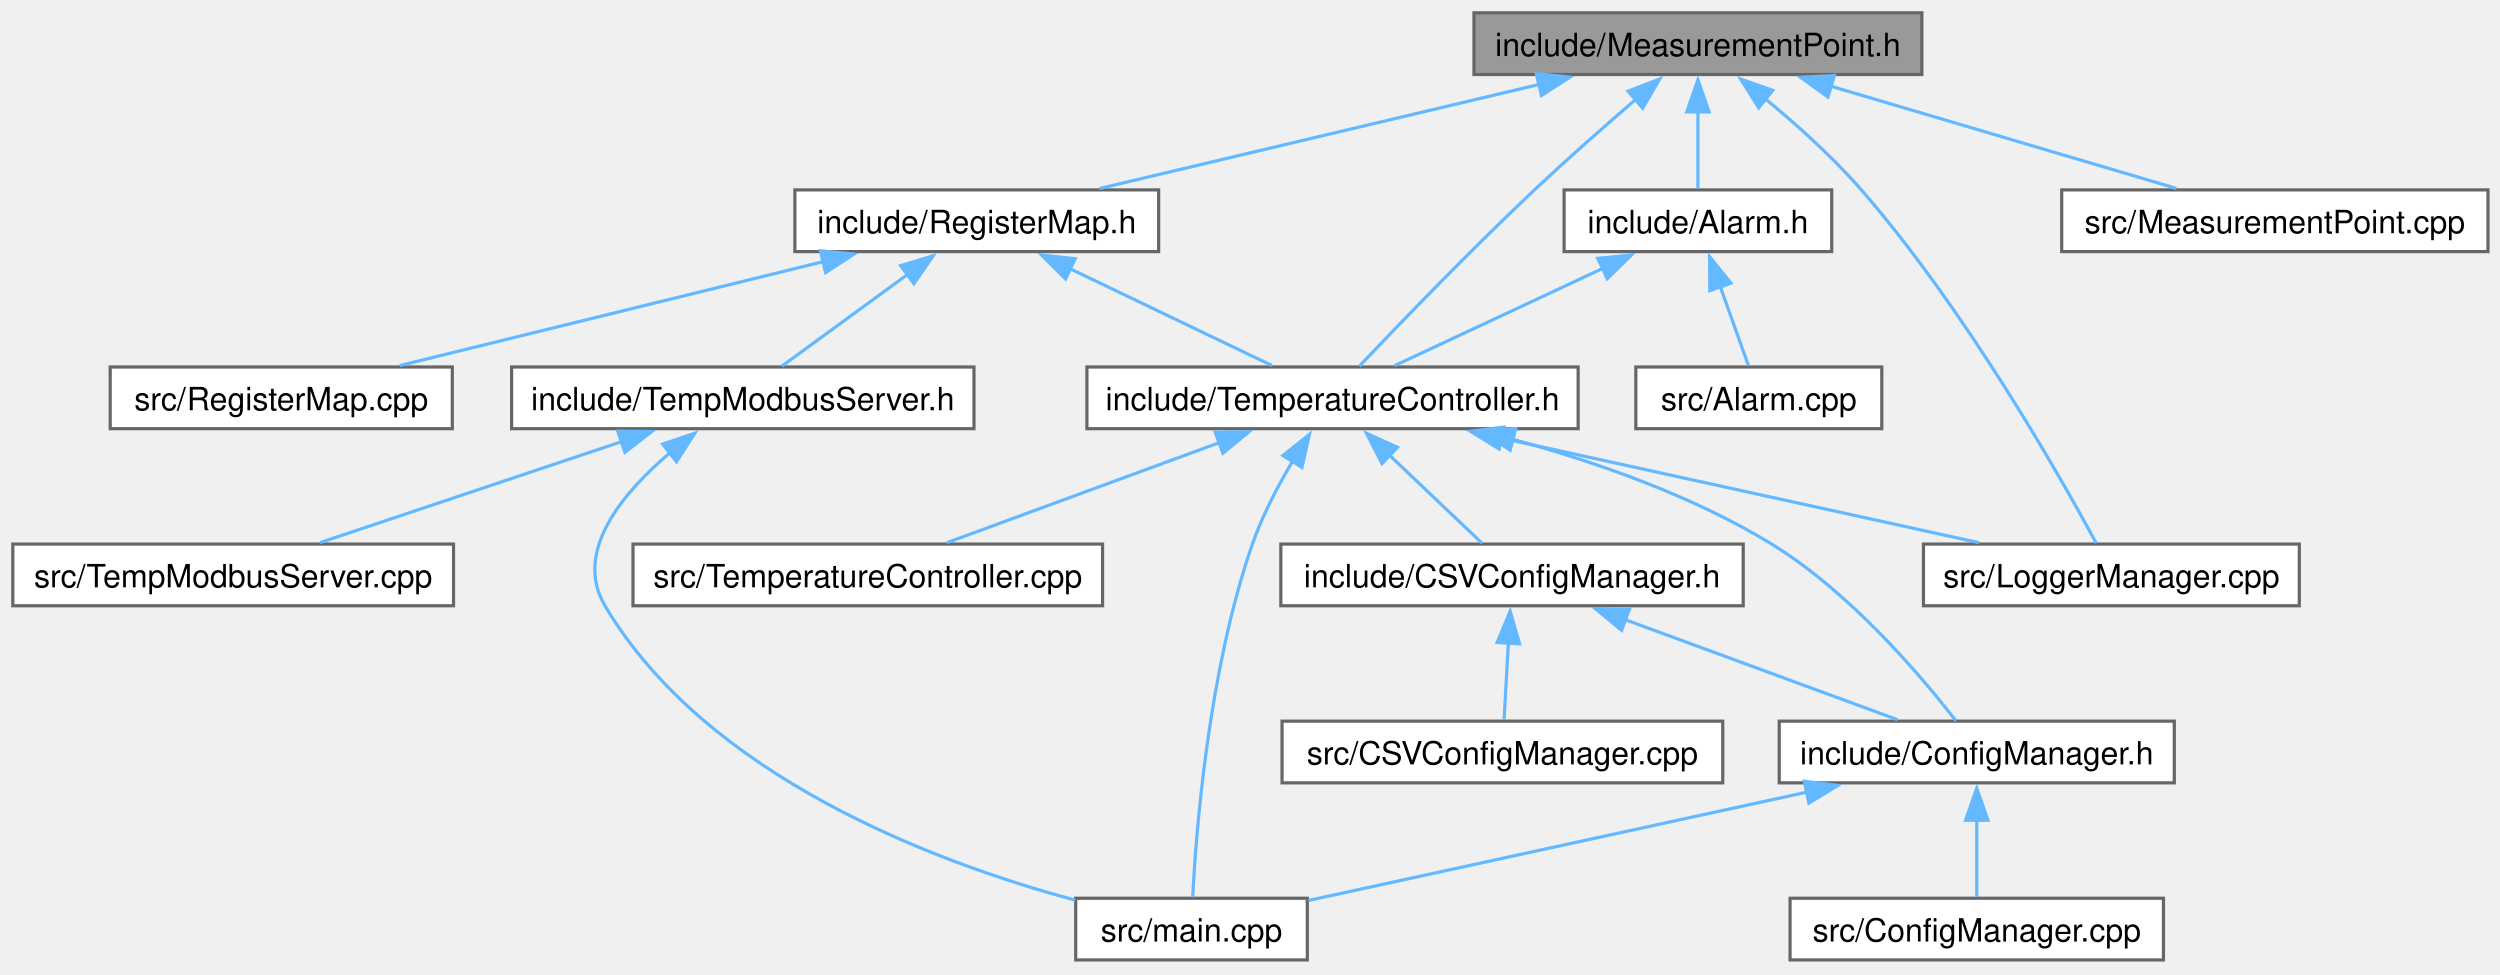
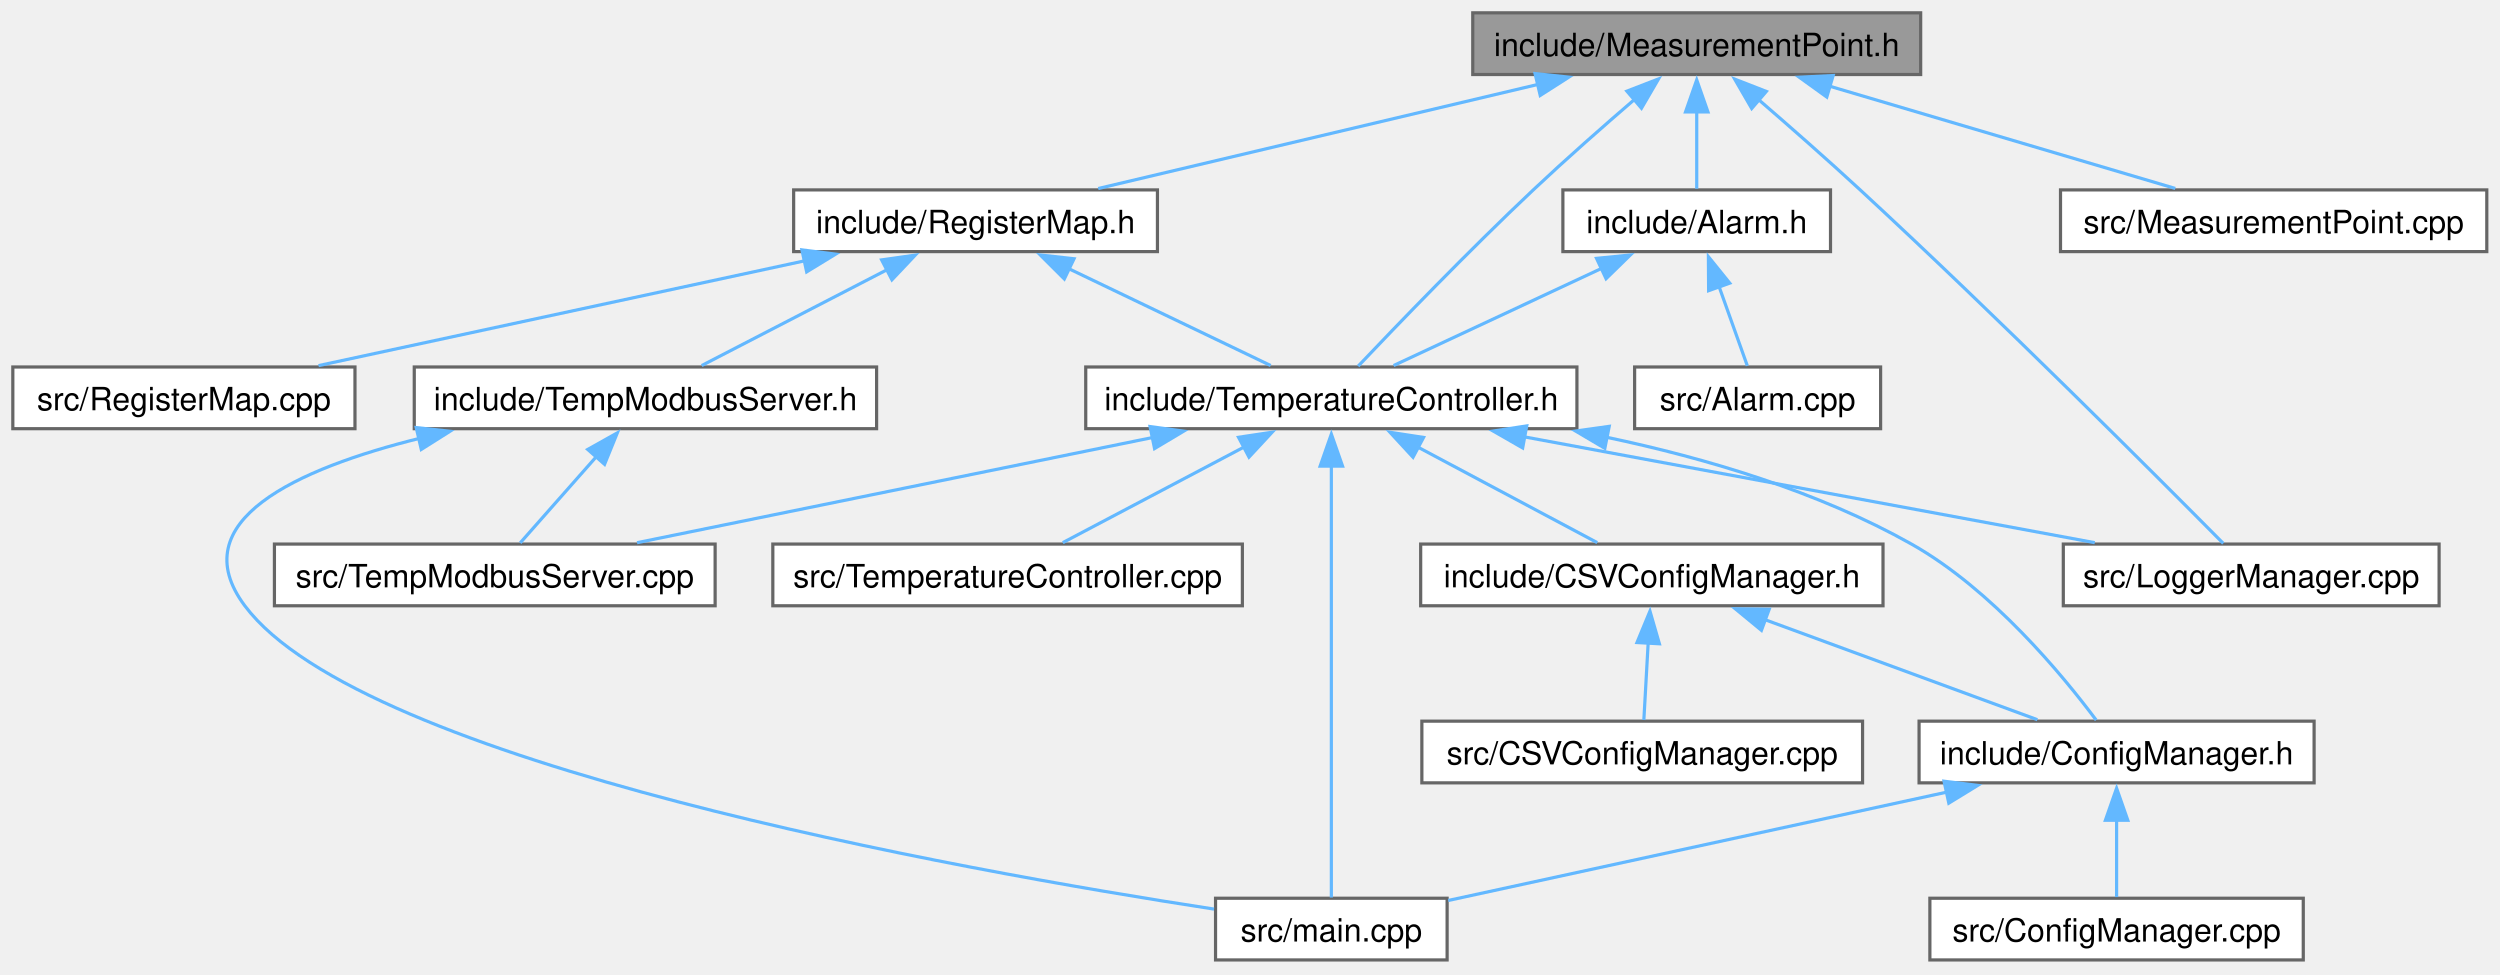
<svg xmlns="http://www.w3.org/2000/svg" xmlns:xlink="http://www.w3.org/1999/xlink" width="780pt" height="304pt" viewBox="0.00 0.00 780.00 304.00">
  <g id="graph0" class="graph" transform="scale(1 1) rotate(0) translate(4 299.5)">
    <g id="Node000001" class="node">
      <g id="a_Node000001">
        <a xlink:title="Measurement point abstraction for temperature monitoring system.">
-           <polygon fill="#999999" stroke="#666666" points="595.62,-295.5 455.88,-295.5 455.88,-276.25 595.62,-276.25 595.62,-295.5" />
-           <text xml:space="preserve" text-anchor="middle" x="525.75" y="-282" font-family="Helvetica,sans-Serif" font-size="10.00">include/MeasurementPoint.h</text>
+           <polygon fill="#999999" stroke="#666666" points="595.25,-295.5 455.5,-295.5 455.5,-276.25 595.25,-276.25 595.25,-295.5" />
+           <text xml:space="preserve" text-anchor="middle" x="525.38" y="-282" font-family="Helvetica,sans-Serif" font-size="10.00">include/MeasurementPoint.h</text>
        </a>
      </g>
    </g>
    <g id="Node000002" class="node">
      <g id="a_Node000002">
        <a xlink:href="_alarm_8h.html" target="_top" xlink:title="Alarm management system for temperature monitoring.">
-           <polygon fill="white" stroke="#666666" points="567.5,-240.25 484,-240.25 484,-221 567.5,-221 567.5,-240.25" />
-           <text xml:space="preserve" text-anchor="middle" x="525.75" y="-226.75" font-family="Helvetica,sans-Serif" font-size="10.00">include/Alarm.h</text>
+           <polygon fill="white" stroke="#666666" points="567.12,-240.25 483.62,-240.25 483.62,-221 567.12,-221 567.12,-240.25" />
+           <text xml:space="preserve" text-anchor="middle" x="525.38" y="-226.75" font-family="Helvetica,sans-Serif" font-size="10.00">include/Alarm.h</text>
        </a>
      </g>
    </g>
    <g id="edge1_Node000001_Node000002" class="edge">
      <g id="a_edge1_Node000001_Node000002">
        <a xlink:title=" ">
-           <path fill="none" stroke="#63b8ff" d="M525.75,-264.63C525.75,-256.34 525.75,-247.17 525.75,-240.61" />
-           <polygon fill="#63b8ff" stroke="#63b8ff" points="522.25,-264.57 525.75,-274.57 529.25,-264.57 522.25,-264.57" />
+           <path fill="none" stroke="#63b8ff" d="M525.38,-264.63C525.38,-256.34 525.38,-247.17 525.38,-240.61" />
+           <polygon fill="#63b8ff" stroke="#63b8ff" points="521.88,-264.57 525.38,-274.57 528.88,-264.57 521.88,-264.57" />
        </a>
      </g>
    </g>
    <g id="Node000003" class="node">
      <g id="a_Node000003">
        <a xlink:href="_temperature_controller_8h.html" target="_top" xlink:title="Central temperature monitoring and control system.">
-           <polygon fill="white" stroke="#666666" points="488.38,-185 335.12,-185 335.12,-165.75 488.38,-165.75 488.38,-185" />
-           <text xml:space="preserve" text-anchor="middle" x="411.75" y="-171.5" font-family="Helvetica,sans-Serif" font-size="10.00">include/TemperatureController.h</text>
-         </a>
-       </g>
-     </g>
-     <g id="edge19_Node000001_Node000003" class="edge">
-       <g id="a_edge19_Node000001_Node000003">
-         <a xlink:title=" ">
-           <path fill="none" stroke="#63b8ff" d="M506.5,-268.61C496.82,-260.3 485,-249.91 474.75,-240.25 454.57,-221.24 431.99,-197.78 420.11,-185.26" />
-           <polygon fill="#63b8ff" stroke="#63b8ff" points="503.97,-271.06 513.85,-274.88 508.51,-265.73 503.97,-271.06" />
+           <polygon fill="white" stroke="#666666" points="488,-185 334.75,-185 334.75,-165.75 488,-165.75 488,-185" />
+           <text xml:space="preserve" text-anchor="middle" x="411.38" y="-171.5" font-family="Helvetica,sans-Serif" font-size="10.00">include/TemperatureController.h</text>
+         </a>
+       </g>
+     </g>
+     <g id="edge20_Node000001_Node000003" class="edge">
+       <g id="a_edge20_Node000001_Node000003">
+         <a xlink:title=" ">
+           <path fill="none" stroke="#63b8ff" d="M506.12,-268.61C496.45,-260.3 484.63,-249.91 474.38,-240.25 454.19,-221.24 431.62,-197.78 419.74,-185.26" />
+           <polygon fill="#63b8ff" stroke="#63b8ff" points="503.59,-271.06 513.47,-274.88 508.14,-265.73 503.59,-271.06" />
        </a>
      </g>
    </g>
    <g id="Node000009" class="node">
      <g id="a_Node000009">
        <a xlink:href="_logger_manager_8cpp.html" target="_top" xlink:title="Implementation of data logging and event management system.">
-           <polygon fill="white" stroke="#666666" points="713.38,-129.75 596.12,-129.75 596.12,-110.5 713.38,-110.5 713.38,-129.75" />
-           <text xml:space="preserve" text-anchor="middle" x="654.75" y="-116.25" font-family="Helvetica,sans-Serif" font-size="10.00">src/LoggerManager.cpp</text>
-         </a>
-       </g>
-     </g>
-     <g id="edge20_Node000001_Node000009" class="edge">
-       <g id="a_edge20_Node000001_Node000009">
-         <a xlink:title=" ">
-           <path fill="none" stroke="#63b8ff" d="M546.61,-268.82C556.35,-260.8 567.74,-250.61 576.75,-240.25 609.36,-202.76 638.85,-150.7 650.01,-130.07" />
-           <polygon fill="#63b8ff" stroke="#63b8ff" points="544.72,-265.85 539.11,-274.83 549.1,-271.31 544.72,-265.85" />
-         </a>
-       </g>
-     </g>
-     <g id="Node000012" class="node">
-       <g id="a_Node000012">
+           <polygon fill="white" stroke="#666666" points="757,-129.75 639.75,-129.75 639.75,-110.5 757,-110.5 757,-129.75" />
+           <text xml:space="preserve" text-anchor="middle" x="698.38" y="-116.25" font-family="Helvetica,sans-Serif" font-size="10.00">src/LoggerManager.cpp</text>
+         </a>
+       </g>
+     </g>
+     <g id="edge21_Node000001_Node000009" class="edge">
+       <g id="a_edge21_Node000001_Node000009">
+         <a xlink:title=" ">
+           <path fill="none" stroke="#63b8ff" d="M544.55,-268.53C554.21,-260.19 566.03,-249.81 576.38,-240.25 619.85,-200.06 669.86,-149.96 689.66,-129.96" />
+           <polygon fill="#63b8ff" stroke="#63b8ff" points="542.53,-265.65 537.22,-274.82 547.09,-270.97 542.53,-265.65" />
+         </a>
+       </g>
+     </g>
+     <g id="Node000013" class="node">
+       <g id="a_Node000013">
        <a xlink:href="_register_map_8h.html" target="_top" xlink:title="Modbus register mapping for temperature monitoring system.">
-           <polygon fill="white" stroke="#666666" points="357.5,-240.25 244,-240.25 244,-221 357.5,-221 357.5,-240.25" />
-           <text xml:space="preserve" text-anchor="middle" x="300.75" y="-226.75" font-family="Helvetica,sans-Serif" font-size="10.00">include/RegisterMap.h</text>
-         </a>
-       </g>
-     </g>
-     <g id="edge13_Node000001_Node000012" class="edge">
-       <g id="a_edge13_Node000001_Node000012">
-         <a xlink:title=" ">
-           <path fill="none" stroke="#63b8ff" d="M476.14,-273.14C434.82,-263.36 376.82,-249.63 339.01,-240.68" />
-           <polygon fill="#63b8ff" stroke="#63b8ff" points="475.32,-276.54 485.85,-275.43 476.93,-269.72 475.32,-276.54" />
+           <polygon fill="white" stroke="#666666" points="357.12,-240.25 243.62,-240.25 243.62,-221 357.12,-221 357.12,-240.25" />
+           <text xml:space="preserve" text-anchor="middle" x="300.38" y="-226.75" font-family="Helvetica,sans-Serif" font-size="10.00">include/RegisterMap.h</text>
+         </a>
+       </g>
+     </g>
+     <g id="edge14_Node000001_Node000013" class="edge">
+       <g id="a_edge14_Node000001_Node000013">
+         <a xlink:title=" ">
+           <path fill="none" stroke="#63b8ff" d="M475.77,-273.14C434.45,-263.36 376.44,-249.63 338.64,-240.68" />
+           <polygon fill="#63b8ff" stroke="#63b8ff" points="474.94,-276.54 485.48,-275.43 476.55,-269.72 474.94,-276.54" />
        </a>
      </g>
    </g>
    <g id="Node000016" class="node">
      <g id="a_Node000016">
        <a xlink:href="_measurement_point_8cpp.html" target="_top" xlink:title="Implementation of temperature measurement point management.">
-           <polygon fill="white" stroke="#666666" points="772.25,-240.25 639.25,-240.25 639.25,-221 772.25,-221 772.25,-240.25" />
-           <text xml:space="preserve" text-anchor="middle" x="705.75" y="-226.75" font-family="Helvetica,sans-Serif" font-size="10.00">src/MeasurementPoint.cpp</text>
-         </a>
-       </g>
-     </g>
-     <g id="edge21_Node000001_Node000016" class="edge">
-       <g id="a_edge21_Node000001_Node000016">
-         <a xlink:title=" ">
-           <path fill="none" stroke="#63b8ff" d="M566.93,-272.69C599.85,-262.95 645.28,-249.52 675.07,-240.7" />
-           <polygon fill="#63b8ff" stroke="#63b8ff" points="566.33,-269.22 557.74,-275.41 568.32,-275.93 566.33,-269.22" />
+           <polygon fill="white" stroke="#666666" points="771.88,-240.25 638.88,-240.25 638.88,-221 771.88,-221 771.88,-240.25" />
+           <text xml:space="preserve" text-anchor="middle" x="705.38" y="-226.75" font-family="Helvetica,sans-Serif" font-size="10.00">src/MeasurementPoint.cpp</text>
+         </a>
+       </g>
+     </g>
+     <g id="edge22_Node000001_Node000016" class="edge">
+       <g id="a_edge22_Node000001_Node000016">
+         <a xlink:title=" ">
+           <path fill="none" stroke="#63b8ff" d="M566.56,-272.69C599.48,-262.95 644.9,-249.52 674.69,-240.7" />
+           <polygon fill="#63b8ff" stroke="#63b8ff" points="565.96,-269.22 557.36,-275.41 567.94,-275.93 565.96,-269.22" />
        </a>
      </g>
    </g>
    <g id="edge2_Node000002_Node000003" class="edge">
      <g id="a_edge2_Node000002_Node000003">
        <a xlink:title=" ">
-           <path fill="none" stroke="#63b8ff" d="M496.06,-215.76C475.6,-206.2 448.98,-193.77 431.18,-185.45" />
-           <polygon fill="#63b8ff" stroke="#63b8ff" points="494.5,-218.89 505.04,-219.95 497.46,-212.55 494.5,-218.89" />
-         </a>
-       </g>
-     </g>
-     <g id="Node000011" class="node">
-       <g id="a_Node000011">
+           <path fill="none" stroke="#63b8ff" d="M495.69,-215.76C475.22,-206.2 448.61,-193.77 430.81,-185.45" />
+           <polygon fill="#63b8ff" stroke="#63b8ff" points="494.12,-218.89 504.67,-219.95 497.09,-212.55 494.12,-218.89" />
+         </a>
+       </g>
+     </g>
+     <g id="Node000012" class="node">
+       <g id="a_Node000012">
        <a xlink:href="_alarm_8cpp.html" target="_top" xlink:title="Implementation of alarm management system for temperature monitoring.">
-           <polygon fill="white" stroke="#666666" points="583.12,-185 506.38,-185 506.38,-165.75 583.12,-165.75 583.12,-185" />
-           <text xml:space="preserve" text-anchor="middle" x="544.75" y="-171.5" font-family="Helvetica,sans-Serif" font-size="10.00">src/Alarm.cpp</text>
-         </a>
-       </g>
-     </g>
-     <g id="edge12_Node000002_Node000011" class="edge">
-       <g id="a_edge12_Node000002_Node000011">
-         <a xlink:title=" ">
-           <path fill="none" stroke="#63b8ff" d="M532.66,-210.25C535.7,-201.74 539.12,-192.15 541.54,-185.36" />
-           <polygon fill="#63b8ff" stroke="#63b8ff" points="529.46,-208.81 529.4,-219.41 536.05,-211.16 529.46,-208.81" />
+           <polygon fill="white" stroke="#666666" points="582.75,-185 506,-185 506,-165.75 582.75,-165.75 582.75,-185" />
+           <text xml:space="preserve" text-anchor="middle" x="544.38" y="-171.5" font-family="Helvetica,sans-Serif" font-size="10.00">src/Alarm.cpp</text>
+         </a>
+       </g>
+     </g>
+     <g id="edge13_Node000002_Node000012" class="edge">
+       <g id="a_edge13_Node000002_Node000012">
+         <a xlink:title=" ">
+           <path fill="none" stroke="#63b8ff" d="M532.29,-210.25C535.33,-201.74 538.74,-192.15 541.17,-185.36" />
+           <polygon fill="#63b8ff" stroke="#63b8ff" points="529.09,-208.81 529.02,-219.41 535.68,-211.16 529.09,-208.81" />
        </a>
      </g>
    </g>
    <g id="Node000004" class="node">
      <g id="a_Node000004">
        <a xlink:href="_c_s_v_config_manager_8h.html" target="_top" xlink:title="CSV configuration import/export manager for measurement points and alarms.">
-           <polygon fill="white" stroke="#666666" points="539.88,-129.75 395.62,-129.75 395.62,-110.5 539.88,-110.5 539.88,-129.75" />
-           <text xml:space="preserve" text-anchor="middle" x="467.75" y="-116.25" font-family="Helvetica,sans-Serif" font-size="10.00">include/CSVConfigManager.h</text>
+           <polygon fill="white" stroke="#666666" points="583.5,-129.75 439.25,-129.75 439.25,-110.5 583.5,-110.5 583.5,-129.75" />
+           <text xml:space="preserve" text-anchor="middle" x="511.38" y="-116.25" font-family="Helvetica,sans-Serif" font-size="10.00">include/CSVConfigManager.h</text>
        </a>
      </g>
    </g>
    <g id="edge3_Node000003_Node000004" class="edge">
      <g id="a_edge3_Node000003_Node000004">
        <a xlink:title=" ">
-           <path fill="none" stroke="#63b8ff" d="M429.38,-157.61C438.99,-148.47 450.5,-137.53 458.39,-130.02" />
-           <polygon fill="#63b8ff" stroke="#63b8ff" points="427.18,-154.87 422.35,-164.3 432.01,-159.94 427.18,-154.87" />
+           <path fill="none" stroke="#63b8ff" d="M438.42,-159.98C456.23,-150.49 479,-138.36 494.33,-130.2" />
+           <polygon fill="#63b8ff" stroke="#63b8ff" points="436.86,-156.84 429.67,-164.63 440.15,-163.02 436.86,-156.84" />
        </a>
      </g>
    </g>
    <g id="Node000005" class="node">
      <g id="a_Node000005">
        <a xlink:href="_config_manager_8h.html" target="_top" xlink:title="Configuration management system for temperature monitoring device.">
-           <polygon fill="white" stroke="#666666" points="674.38,-74.5 551.12,-74.5 551.12,-55.25 674.38,-55.25 674.38,-74.5" />
-           <text xml:space="preserve" text-anchor="middle" x="612.75" y="-61" font-family="Helvetica,sans-Serif" font-size="10.00">include/ConfigManager.h</text>
+           <polygon fill="white" stroke="#666666" points="718,-74.5 594.75,-74.5 594.75,-55.25 718,-55.25 718,-74.5" />
+           <text xml:space="preserve" text-anchor="middle" x="656.38" y="-61" font-family="Helvetica,sans-Serif" font-size="10.00">include/ConfigManager.h</text>
        </a>
      </g>
    </g>
    <g id="edge8_Node000003_Node000005" class="edge">
      <g id="a_edge8_Node000003_Node000005">
        <a xlink:title=" ">
-           <path fill="none" stroke="#63b8ff" d="M468.04,-162.43C493.86,-155.39 524.13,-144.83 548.75,-129.75 573.38,-114.66 595.67,-88.26 606.25,-74.61" />
-           <polygon fill="#63b8ff" stroke="#63b8ff" points="467.17,-159.04 458.37,-164.95 468.93,-165.81 467.17,-159.04" />
+           <path fill="none" stroke="#63b8ff" d="M497.05,-163.12C528.45,-156.51 563.37,-146.09 592.38,-129.75 617.54,-115.57 639.59,-88.78 650.01,-74.83" />
+           <polygon fill="#63b8ff" stroke="#63b8ff" points="496.71,-159.62 487.59,-165.01 498.08,-166.48 496.71,-159.62" />
        </a>
      </g>
    </g>
    <g id="Node000007" class="node">
      <g id="a_Node000007">
        <a xlink:href="main_8cpp.html" target="_top" xlink:title="Main application entry point for Industrial Temperature Monitoring System.">
-           <polygon fill="white" stroke="#666666" points="403.88,-19.25 331.62,-19.25 331.62,0 403.88,0 403.88,-19.25" />
-           <text xml:space="preserve" text-anchor="middle" x="367.75" y="-5.75" font-family="Helvetica,sans-Serif" font-size="10.00">src/main.cpp</text>
-         </a>
-       </g>
-     </g>
-     <g id="edge11_Node000003_Node000007" class="edge">
-       <g id="a_edge11_Node000003_Node000007">
-         <a xlink:title=" ">
-           <path fill="none" stroke="#63b8ff" d="M399.25,-155.53C394.66,-147.83 389.84,-138.64 386.75,-129.75 373,-90.18 369.14,-39.73 368.11,-19.55" />
-           <polygon fill="#63b8ff" stroke="#63b8ff" points="396.27,-157.38 404.56,-163.98 402.2,-153.65 396.27,-157.38" />
+           <polygon fill="white" stroke="#666666" points="447.5,-19.25 375.25,-19.25 375.25,0 447.5,0 447.5,-19.25" />
+           <text xml:space="preserve" text-anchor="middle" x="411.38" y="-5.75" font-family="Helvetica,sans-Serif" font-size="10.00">src/main.cpp</text>
+         </a>
+       </g>
+     </g>
+     <g id="edge12_Node000003_Node000007" class="edge">
+       <g id="a_edge12_Node000003_Node000007">
+         <a xlink:title=" ">
+           <path fill="none" stroke="#63b8ff" d="M411.38,-154.22C411.38,-118.36 411.38,-44.85 411.38,-19.47" />
+           <polygon fill="#63b8ff" stroke="#63b8ff" points="407.88,-154.06 411.38,-164.06 414.88,-154.06 407.88,-154.06" />
        </a>
      </g>
    </g>
    <g id="edge9_Node000003_Node000009" class="edge">
      <g id="a_edge9_Node000003_Node000009">
        <a xlink:title=" ">
-           <path fill="none" stroke="#63b8ff" d="M464.47,-162.82C509.15,-153.03 572.33,-139.19 613.42,-130.18" />
-           <polygon fill="#63b8ff" stroke="#63b8ff" points="463.74,-159.4 454.73,-164.96 465.24,-166.24 463.74,-159.4" />
+           <path fill="none" stroke="#63b8ff" d="M471.63,-163.19C524.5,-153.39 600.42,-139.3 649.57,-130.18" />
+           <polygon fill="#63b8ff" stroke="#63b8ff" points="471.07,-159.74 461.87,-165.01 472.34,-166.62 471.07,-159.74" />
        </a>
      </g>
    </g>
    <g id="Node000010" class="node">
      <g id="a_Node000010">
-         <a xlink:href="_temperature_controller_8cpp.html" target="_top" xlink:title="Implementation of the central temperature monitoring and control system.">
-           <polygon fill="white" stroke="#666666" points="340,-129.75 193.5,-129.75 193.5,-110.5 340,-110.5 340,-129.75" />
-           <text xml:space="preserve" text-anchor="middle" x="266.75" y="-116.25" font-family="Helvetica,sans-Serif" font-size="10.00">src/TemperatureController.cpp</text>
+         <a xlink:href="_temp_modbus_server_8cpp.html" target="_top" xlink:title="Implementation of Modbus RTU server for temperature monitoring.">
+           <polygon fill="white" stroke="#666666" points="219.12,-129.75 81.62,-129.75 81.62,-110.5 219.12,-110.5 219.12,-129.75" />
+           <text xml:space="preserve" text-anchor="middle" x="150.38" y="-116.25" font-family="Helvetica,sans-Serif" font-size="10.00">src/TempModbusServer.cpp</text>
        </a>
      </g>
    </g>
    <g id="edge10_Node000003_Node000010" class="edge">
      <g id="a_edge10_Node000003_Node000010">
        <a xlink:title=" ">
-           <path fill="none" stroke="#63b8ff" d="M376.48,-161.42C350.16,-151.75 314.84,-138.79 291.47,-130.2" />
-           <polygon fill="#63b8ff" stroke="#63b8ff" points="375.14,-164.66 385.73,-164.82 377.55,-158.09 375.14,-164.66" />
+           <path fill="none" stroke="#63b8ff" d="M355.67,-163.01C307.63,-153.21 239.18,-139.24 194.76,-130.18" />
+           <polygon fill="#63b8ff" stroke="#63b8ff" points="354.82,-166.41 365.32,-164.98 356.22,-159.55 354.82,-166.41" />
+         </a>
+       </g>
+     </g>
+     <g id="Node000011" class="node">
+       <g id="a_Node000011">
+         <a xlink:href="_temperature_controller_8cpp.html" target="_top" xlink:title="Implementation of the central temperature monitoring and control system.">
+           <polygon fill="white" stroke="#666666" points="383.62,-129.75 237.12,-129.75 237.12,-110.5 383.62,-110.5 383.62,-129.75" />
+           <text xml:space="preserve" text-anchor="middle" x="310.38" y="-116.25" font-family="Helvetica,sans-Serif" font-size="10.00">src/TemperatureController.cpp</text>
+         </a>
+       </g>
+     </g>
+     <g id="edge11_Node000003_Node000011" class="edge">
+       <g id="a_edge11_Node000003_Node000011">
+         <a xlink:title=" ">
+           <path fill="none" stroke="#63b8ff" d="M384.06,-159.98C366.08,-150.49 343.07,-138.36 327.59,-130.2" />
+           <polygon fill="#63b8ff" stroke="#63b8ff" points="382.42,-163.07 392.9,-164.64 385.69,-156.88 382.42,-163.07" />
        </a>
      </g>
    </g>
    <g id="edge4_Node000004_Node000005" class="edge">
      <g id="a_edge4_Node000004_Node000005">
        <a xlink:title=" ">
-           <path fill="none" stroke="#63b8ff" d="M503.02,-106.17C529.34,-96.5 564.66,-83.54 588.03,-74.95" />
-           <polygon fill="#63b8ff" stroke="#63b8ff" points="501.95,-102.84 493.77,-109.57 504.36,-109.41 501.95,-102.84" />
+           <path fill="none" stroke="#63b8ff" d="M546.64,-106.17C572.97,-96.5 608.29,-83.54 631.66,-74.95" />
+           <polygon fill="#63b8ff" stroke="#63b8ff" points="545.57,-102.84 537.39,-109.57 547.99,-109.41 545.57,-102.84" />
        </a>
      </g>
    </g>
    <g id="Node000008" class="node">
      <g id="a_Node000008">
        <a xlink:href="_c_s_v_config_manager_8cpp.html" target="_top" xlink:title="Implementation of CSV configuration management for measurement points.">
-           <polygon fill="white" stroke="#666666" points="533.5,-74.5 396,-74.5 396,-55.25 533.5,-55.25 533.5,-74.5" />
-           <text xml:space="preserve" text-anchor="middle" x="464.75" y="-61" font-family="Helvetica,sans-Serif" font-size="10.00">src/CSVConfigManager.cpp</text>
+           <polygon fill="white" stroke="#666666" points="577.12,-74.5 439.62,-74.5 439.62,-55.25 577.12,-55.25 577.12,-74.5" />
+           <text xml:space="preserve" text-anchor="middle" x="508.38" y="-61" font-family="Helvetica,sans-Serif" font-size="10.00">src/CSVConfigManager.cpp</text>
        </a>
      </g>
    </g>
    <g id="edge7_Node000004_Node000008" class="edge">
      <g id="a_edge7_Node000004_Node000008">
        <a xlink:title=" ">
-           <path fill="none" stroke="#63b8ff" d="M466.61,-98.88C466.14,-90.59 465.63,-81.42 465.26,-74.86" />
-           <polygon fill="#63b8ff" stroke="#63b8ff" points="463.11,-99.03 467.17,-108.82 470.1,-98.64 463.11,-99.03" />
+           <path fill="none" stroke="#63b8ff" d="M510.23,-98.88C509.77,-90.59 509.25,-81.42 508.88,-74.86" />
+           <polygon fill="#63b8ff" stroke="#63b8ff" points="506.74,-99.03 510.79,-108.82 513.73,-98.64 506.74,-99.03" />
        </a>
      </g>
    </g>
    <g id="Node000006" class="node">
      <g id="a_Node000006">
        <a xlink:href="_config_manager_8cpp.html" target="_top" xlink:title="Implementation of web-based configuration management system.">
-           <polygon fill="white" stroke="#666666" points="671,-19.25 554.5,-19.25 554.5,0 671,0 671,-19.25" />
-           <text xml:space="preserve" text-anchor="middle" x="612.75" y="-5.75" font-family="Helvetica,sans-Serif" font-size="10.00">src/ConfigManager.cpp</text>
+           <polygon fill="white" stroke="#666666" points="714.62,-19.25 598.12,-19.25 598.12,0 714.62,0 714.62,-19.25" />
+           <text xml:space="preserve" text-anchor="middle" x="656.38" y="-5.75" font-family="Helvetica,sans-Serif" font-size="10.00">src/ConfigManager.cpp</text>
        </a>
      </g>
    </g>
    <g id="edge5_Node000005_Node000006" class="edge">
      <g id="a_edge5_Node000005_Node000006">
        <a xlink:title=" ">
-           <path fill="none" stroke="#63b8ff" d="M612.75,-43.63C612.75,-35.34 612.75,-26.17 612.75,-19.61" />
-           <polygon fill="#63b8ff" stroke="#63b8ff" points="609.25,-43.57 612.75,-53.57 616.25,-43.57 609.25,-43.57" />
+           <path fill="none" stroke="#63b8ff" d="M656.38,-43.63C656.38,-35.34 656.38,-26.17 656.38,-19.61" />
+           <polygon fill="#63b8ff" stroke="#63b8ff" points="652.88,-43.57 656.38,-53.57 659.88,-43.57 652.88,-43.57" />
        </a>
      </g>
    </g>
    <g id="edge6_Node000005_Node000007" class="edge">
      <g id="a_edge6_Node000005_Node000007">
        <a xlink:title=" ">
-           <path fill="none" stroke="#63b8ff" d="M559.73,-52.35C512.75,-42.14 445.39,-27.5 404.22,-18.55" />
-           <polygon fill="#63b8ff" stroke="#63b8ff" points="558.92,-55.76 569.43,-54.46 560.4,-48.92 558.92,-55.76" />
-         </a>
-       </g>
-     </g>
-     <g id="edge17_Node000012_Node000003" class="edge">
-       <g id="a_edge17_Node000012_Node000003">
-         <a xlink:title=" ">
-           <path fill="none" stroke="#63b8ff" d="M329.93,-215.62C349.82,-206.08 375.58,-193.73 392.83,-185.45" />
-           <polygon fill="#63b8ff" stroke="#63b8ff" points="328.45,-212.46 320.94,-219.94 331.47,-218.77 328.45,-212.46" />
-         </a>
-       </g>
-     </g>
-     <g id="Node000013" class="node">
-       <g id="a_Node000013">
+           <path fill="none" stroke="#63b8ff" d="M603.36,-52.35C556.37,-42.14 489.02,-27.5 447.84,-18.55" />
+           <polygon fill="#63b8ff" stroke="#63b8ff" points="602.54,-55.76 613.06,-54.46 604.03,-48.92 602.54,-55.76" />
+         </a>
+       </g>
+     </g>
+     <g id="edge18_Node000013_Node000003" class="edge">
+       <g id="a_edge18_Node000013_Node000003">
+         <a xlink:title=" ">
+           <path fill="none" stroke="#63b8ff" d="M329.56,-215.62C349.45,-206.08 375.2,-193.73 392.45,-185.45" />
+           <polygon fill="#63b8ff" stroke="#63b8ff" points="328.07,-212.46 320.57,-219.94 331.1,-218.77 328.07,-212.46" />
+         </a>
+       </g>
+     </g>
+     <g id="Node000014" class="node">
+       <g id="a_Node000014">
        <a xlink:href="_temp_modbus_server_8h.html" target="_top" xlink:title="Modbus RTU server for temperature monitoring system.">
-           <polygon fill="white" stroke="#666666" points="299.88,-185 155.62,-185 155.62,-165.75 299.88,-165.75 299.88,-185" />
-           <text xml:space="preserve" text-anchor="middle" x="227.75" y="-171.5" font-family="Helvetica,sans-Serif" font-size="10.00">include/TempModbusServer.h</text>
-         </a>
-       </g>
-     </g>
-     <g id="edge14_Node000012_Node000013" class="edge">
-       <g id="a_edge14_Node000012_Node000013">
-         <a xlink:title=" ">
-           <path fill="none" stroke="#63b8ff" d="M279.28,-213.97C266.47,-204.62 250.65,-193.08 239.95,-185.27" />
-           <polygon fill="#63b8ff" stroke="#63b8ff" points="277,-216.63 287.14,-219.7 281.13,-210.98 277,-216.63" />
+           <polygon fill="white" stroke="#666666" points="269.5,-185 125.25,-185 125.25,-165.75 269.5,-165.75 269.5,-185" />
+           <text xml:space="preserve" text-anchor="middle" x="197.38" y="-171.5" font-family="Helvetica,sans-Serif" font-size="10.00">include/TempModbusServer.h</text>
+         </a>
+       </g>
+     </g>
+     <g id="edge15_Node000013_Node000014" class="edge">
+       <g id="a_edge15_Node000013_Node000014">
+         <a xlink:title=" ">
+           <path fill="none" stroke="#63b8ff" d="M272.78,-215.36C254.4,-205.86 230.79,-193.65 214.93,-185.45" />
+           <polygon fill="#63b8ff" stroke="#63b8ff" points="271.07,-218.41 281.56,-219.9 274.28,-212.2 271.07,-218.41" />
        </a>
      </g>
    </g>
    <g id="Node000015" class="node">
      <g id="a_Node000015">
        <a xlink:href="_register_map_8cpp.html" target="_top" xlink:title="Implementation of Modbus register mapping for temperature monitoring.">
-           <polygon fill="white" stroke="#666666" points="137.12,-185 30.38,-185 30.38,-165.75 137.12,-165.75 137.12,-185" />
-           <text xml:space="preserve" text-anchor="middle" x="83.75" y="-171.5" font-family="Helvetica,sans-Serif" font-size="10.00">src/RegisterMap.cpp</text>
-         </a>
-       </g>
-     </g>
-     <g id="edge18_Node000012_Node000015" class="edge">
-       <g id="a_edge18_Node000012_Node000015">
-         <a xlink:title=" ">
-           <path fill="none" stroke="#63b8ff" d="M252.91,-217.88C213.09,-208.11 157.2,-194.4 120.74,-185.45" />
-           <polygon fill="#63b8ff" stroke="#63b8ff" points="251.92,-221.25 262.47,-220.23 253.59,-214.45 251.92,-221.25" />
-         </a>
-       </g>
-     </g>
-     <g id="edge16_Node000013_Node000007" class="edge">
-       <g id="a_edge16_Node000013_Node000007">
-         <a xlink:title=" ">
-           <path fill="none" stroke="#63b8ff" d="M205.33,-158.5C190.24,-145.77 174.77,-127.32 184.75,-110.5 216.43,-57.12 287.79,-30.44 331.45,-18.64" />
-           <polygon fill="#63b8ff" stroke="#63b8ff" points="202.75,-160.93 212.78,-164.35 207.07,-155.42 202.75,-160.93" />
-         </a>
-       </g>
-     </g>
-     <g id="Node000014" class="node">
-       <g id="a_Node000014">
-         <a xlink:href="_temp_modbus_server_8cpp.html" target="_top" xlink:title="Implementation of Modbus RTU server for temperature monitoring.">
-           <polygon fill="white" stroke="#666666" points="137.5,-129.75 0,-129.75 0,-110.5 137.5,-110.5 137.5,-129.75" />
-           <text xml:space="preserve" text-anchor="middle" x="68.75" y="-116.25" font-family="Helvetica,sans-Serif" font-size="10.00">src/TempModbusServer.cpp</text>
-         </a>
-       </g>
-     </g>
-     <g id="edge15_Node000013_Node000014" class="edge">
-       <g id="a_edge15_Node000013_Node000014">
-         <a xlink:title=" ">
-           <path fill="none" stroke="#63b8ff" d="M190.23,-161.81C161.25,-152.1 121.83,-138.9 95.85,-130.2" />
-           <polygon fill="#63b8ff" stroke="#63b8ff" points="188.75,-165 199.34,-164.86 190.97,-158.37 188.75,-165" />
+           <polygon fill="white" stroke="#666666" points="106.75,-185 0,-185 0,-165.75 106.75,-165.75 106.75,-185" />
+           <text xml:space="preserve" text-anchor="middle" x="53.38" y="-171.5" font-family="Helvetica,sans-Serif" font-size="10.00">src/RegisterMap.cpp</text>
+         </a>
+       </g>
+     </g>
+     <g id="edge19_Node000013_Node000015" class="edge">
+       <g id="a_edge19_Node000013_Node000015">
+         <a xlink:title=" ">
+           <path fill="none" stroke="#63b8ff" d="M247.08,-218.13C201.65,-208.34 137.24,-194.45 95.38,-185.43" />
+           <polygon fill="#63b8ff" stroke="#63b8ff" points="246.2,-221.53 256.72,-220.21 247.68,-214.68 246.2,-221.53" />
+         </a>
+       </g>
+     </g>
+     <g id="edge17_Node000014_Node000007" class="edge">
+       <g id="a_edge17_Node000014_Node000007">
+         <a xlink:title=" ">
+           <path fill="none" stroke="#63b8ff" d="M127.03,-162.77C88.66,-153.24 52.63,-136.9 72.38,-110.5 109.08,-61.43 294.9,-28.13 374.78,-15.86" />
+           <polygon fill="#63b8ff" stroke="#63b8ff" points="125.86,-166.09 136.4,-164.94 127.44,-159.28 125.86,-166.09" />
+         </a>
+       </g>
+     </g>
+     <g id="edge16_Node000014_Node000010" class="edge">
+       <g id="a_edge16_Node000014_Node000010">
+         <a xlink:title=" ">
+           <path fill="none" stroke="#63b8ff" d="M182.05,-157.01C174.12,-148.03 164.78,-137.45 158.3,-130.11" />
+           <polygon fill="#63b8ff" stroke="#63b8ff" points="179.37,-159.27 188.61,-164.45 184.62,-154.63 179.37,-159.27" />
        </a>
      </g>
    </g>
  </g>
</svg>
